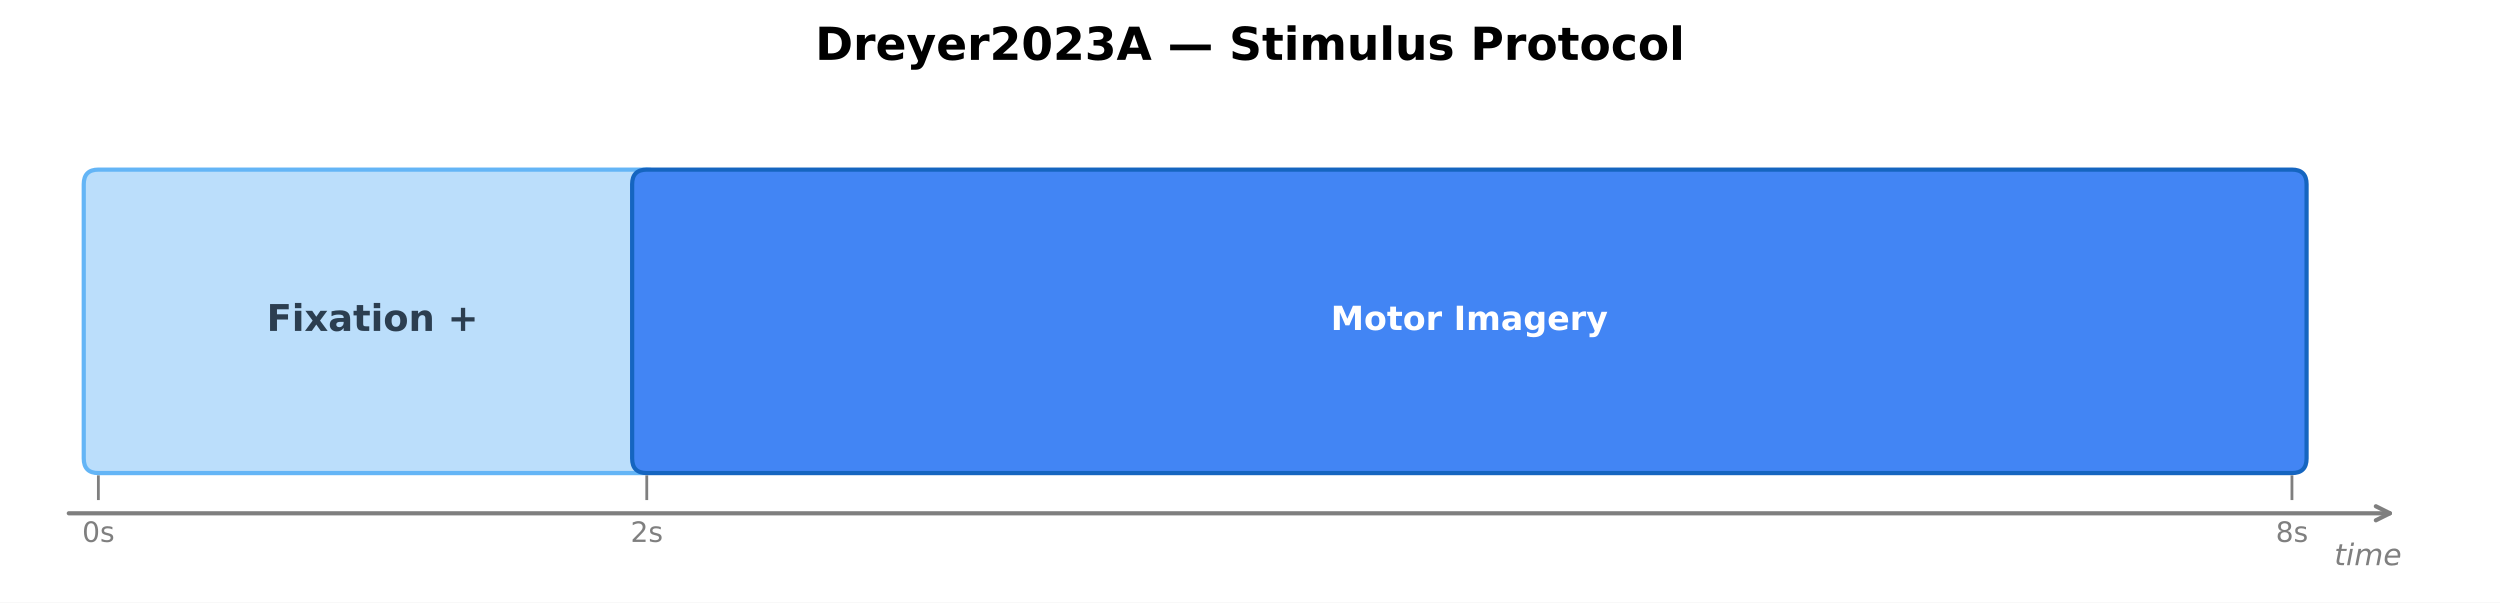
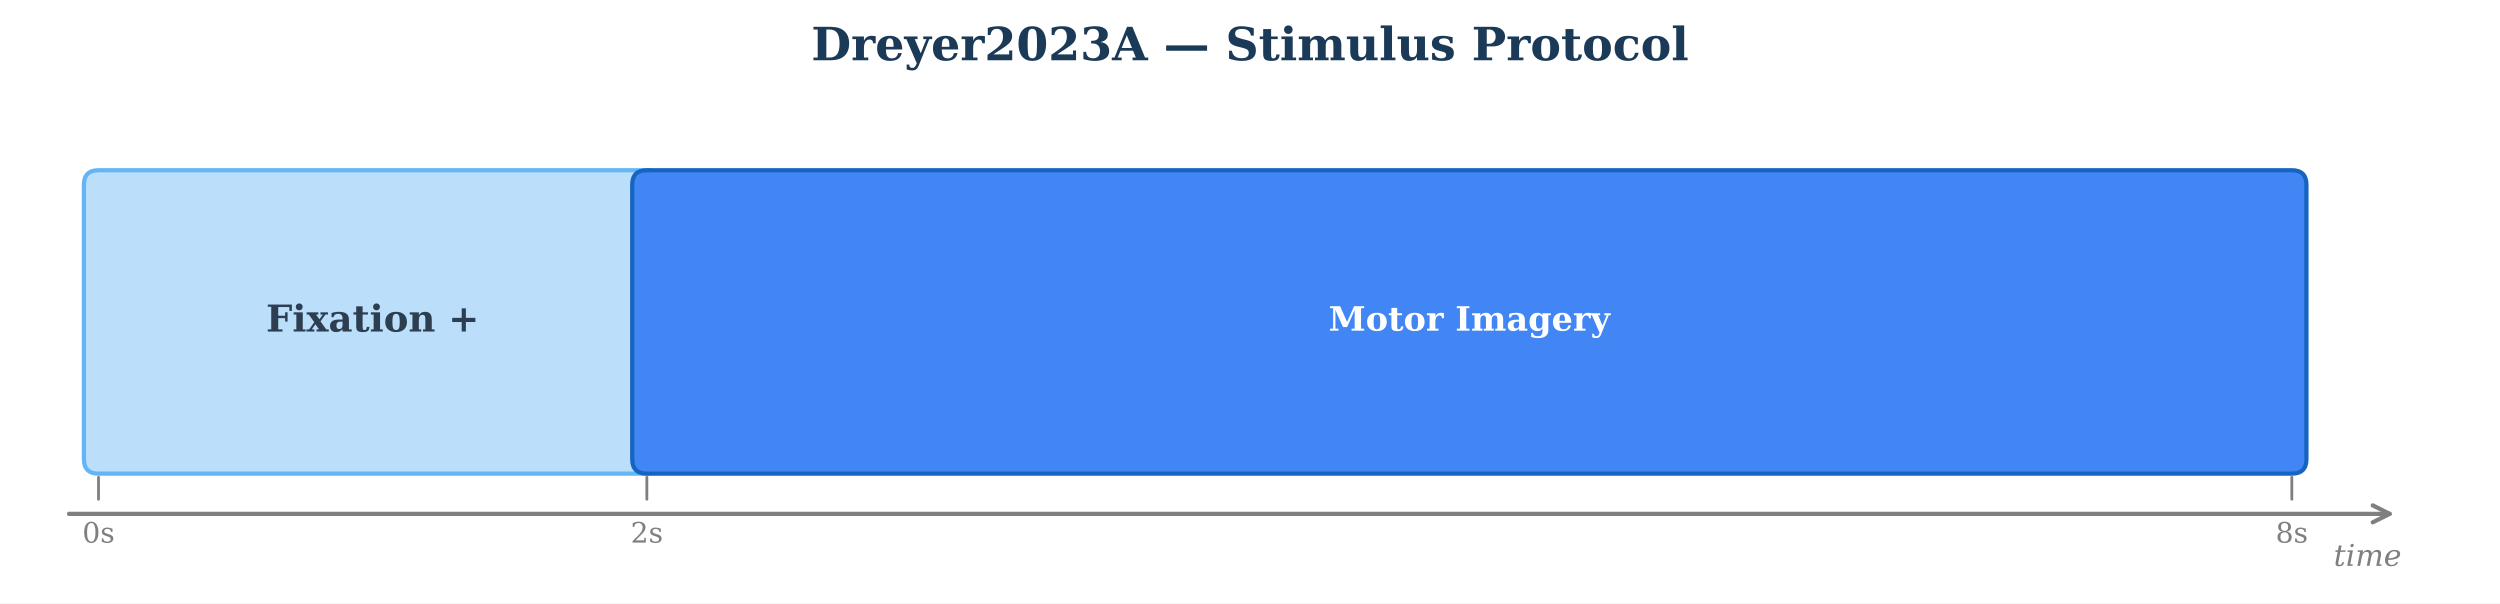
- <svg xmlns="http://www.w3.org/2000/svg" xmlns:xlink="http://www.w3.org/1999/xlink" width="712.8pt" height="171.788pt" viewBox="0 0 712.8 171.788" version="1.1">
+ <svg xmlns="http://www.w3.org/2000/svg" xmlns:xlink="http://www.w3.org/1999/xlink" width="708.48pt" height="170.95pt" viewBox="0 0 708.48 170.95" version="1.1">
  <defs>
    <style type="text/css">*{stroke-linejoin: round; stroke-linecap: butt}</style>
  </defs>
  <g id="figure_1">
    <g id="patch_1">
-       <path d="M 0 171.788  L 712.8 171.788  L 712.8 0  L 0 0  z " style="fill: #ffffff" />
+       <path d="M 0 170.95  L 708.48 170.95  L 708.48 0  L 0 0  z " style="fill: #ffffff" />
    </g>
    <g id="axes_1">
      <g id="patch_2">
-         <path d="M 28.048 134.88  L 184.406 134.88  Q 188.576 134.88 188.576 130.711  L 188.576 52.532  Q 188.576 48.362 184.406 48.362  L 28.048 48.362  Q 23.878 48.362 23.878 52.532  L 23.878 130.711  Q 23.878 134.88 28.048 134.88  z " clip-path="url(#p8c0632b3d7)" style="fill: #bbdefb; stroke: #64b5f6; stroke-width: 1.2" />
+         <path d="M 27.919 134.226  L 183.31 134.226  Q 187.454 134.226 187.454 130.082  L 187.454 52.387  Q 187.454 48.243 183.31 48.243  L 27.919 48.243  Q 23.775 48.243 23.775 52.387  L 23.775 130.082  Q 23.775 134.226 27.919 134.226  z " clip-path="url(#p2a636c1abe)" style="fill: #bbdefb; stroke: #64b5f6; stroke-width: 1.2" />
      </g>
      <g id="patch_3">
-         <path d="M 184.406 134.88  L 653.481 134.88  Q 657.65 134.88 657.65 130.711  L 657.65 52.532  Q 657.65 48.362 653.481 48.362  L 184.406 48.362  Q 180.236 48.362 180.236 52.532  L 180.236 130.711  Q 180.236 134.88 184.406 134.88  z " clip-path="url(#p8c0632b3d7)" style="fill: #4285f4; stroke: #1565c0; stroke-width: 1.2" />
+         <path d="M 183.31 134.226  L 649.483 134.226  Q 653.627 134.226 653.627 130.082  L 653.627 52.387  Q 653.627 48.243 649.483 48.243  L 183.31 48.243  Q 179.166 48.243 179.166 52.387  L 179.166 130.082  Q 179.166 134.226 183.31 134.226  z " clip-path="url(#p2a636c1abe)" style="fill: #4285f4; stroke: #1565c0; stroke-width: 1.2" />
      </g>
      <g id="line2d_1">
-         <path d="M 28.048 135.923  L 28.048 142.177  " clip-path="url(#p8c0632b3d7)" style="fill: none; stroke: #7f7f7f; stroke-width: 0.8; stroke-linecap: square" />
+         <path d="M 27.919 135.262  L 27.919 141.477  " clip-path="url(#p2a636c1abe)" style="fill: none; stroke: #7f7f7f; stroke-width: 0.8; stroke-linecap: round" />
      </g>
      <g id="line2d_2">
-         <path d="M 184.406 135.923  L 184.406 142.177  " clip-path="url(#p8c0632b3d7)" style="fill: none; stroke: #7f7f7f; stroke-width: 0.8; stroke-linecap: square" />
+         <path d="M 183.31 135.262  L 183.31 141.477  " clip-path="url(#p2a636c1abe)" style="fill: none; stroke: #7f7f7f; stroke-width: 0.8; stroke-linecap: round" />
      </g>
      <g id="line2d_3">
-         <path d="M 653.481 135.923  L 653.481 142.177  " clip-path="url(#p8c0632b3d7)" style="fill: none; stroke: #7f7f7f; stroke-width: 0.8; stroke-linecap: square" />
+         <path d="M 649.483 135.262  L 649.483 141.477  " clip-path="url(#p2a636c1abe)" style="fill: none; stroke: #7f7f7f; stroke-width: 0.8; stroke-linecap: round" />
      </g>
      <g id="text_1">
-         <g clip-path="url(#p8c0632b3d7)">
-           <g style="fill: #2c3e50" transform="translate(76.03116 94.3492) scale(0.105 -0.105)">
+         <g clip-path="url(#p2a636c1abe)">
+           <g style="fill: #2c3e50" transform="translate(75.39566 93.96234) scale(0.105 -0.105)">
            <defs>
-               <path id="DejaVuSans-Bold-29" d="M 588 4666  L 3834 4666  L 3834 3756  L 1791 3756  L 1791 2888  L 3713 2888  L 3713 1978  L 1791 1978  L 1791 0  L 588 0  L 588 4666  z " transform="scale(0.015625)" />
-               <path id="DejaVuSans-Bold-4c" d="M 538 3500  L 1656 3500  L 1656 0  L 538 0  L 538 3500  z M 538 4863  L 1656 4863  L 1656 3950  L 538 3950  L 538 4863  z " transform="scale(0.015625)" />
-               <path id="DejaVuSans-Bold-5b" d="M 1422 1791  L 159 3500  L 1344 3500  L 2059 2463  L 2784 3500  L 3969 3500  L 2706 1797  L 4031 0  L 2847 0  L 2059 1106  L 1281 0  L 97 0  L 1422 1791  z " transform="scale(0.015625)" />
-               <path id="DejaVuSans-Bold-44" d="M 2106 1575  Q 1756 1575 1579 1456  Q 1403 1338 1403 1106  Q 1403 894 1545 773  Q 1688 653 1941 653  Q 2256 653 2472 879  Q 2688 1106 2688 1447  L 2688 1575  L 2106 1575  z M 3816 1997  L 3816 0  L 2688 0  L 2688 519  Q 2463 200 2181 54  Q 1900 -91 1497 -91  Q 953 -91 614 226  Q 275 544 275 1050  Q 275 1666 698 1953  Q 1122 2241 2028 2241  L 2688 2241  L 2688 2328  Q 2688 2594 2478 2717  Q 2269 2841 1825 2841  Q 1466 2841 1156 2769  Q 847 2697 581 2553  L 581 3406  Q 941 3494 1303 3539  Q 1666 3584 2028 3584  Q 2975 3584 3395 3211  Q 3816 2838 3816 1997  z " transform="scale(0.015625)" />
-               <path id="DejaVuSans-Bold-57" d="M 1759 4494  L 1759 3500  L 2913 3500  L 2913 2700  L 1759 2700  L 1759 1216  Q 1759 972 1856 886  Q 1953 800 2241 800  L 2816 800  L 2816 0  L 1856 0  Q 1194 0 917 276  Q 641 553 641 1216  L 641 2700  L 84 2700  L 84 3500  L 641 3500  L 641 4494  L 1759 4494  z " transform="scale(0.015625)" />
-               <path id="DejaVuSans-Bold-52" d="M 2203 2784  Q 1831 2784 1636 2517  Q 1441 2250 1441 1747  Q 1441 1244 1636 976  Q 1831 709 2203 709  Q 2569 709 2762 976  Q 2956 1244 2956 1747  Q 2956 2250 2762 2517  Q 2569 2784 2203 2784  z M 2203 3584  Q 3106 3584 3614 3096  Q 4122 2609 4122 1747  Q 4122 884 3614 396  Q 3106 -91 2203 -91  Q 1297 -91 786 396  Q 275 884 275 1747  Q 275 2609 786 3096  Q 1297 3584 2203 3584  z " transform="scale(0.015625)" />
-               <path id="DejaVuSans-Bold-51" d="M 4056 2131  L 4056 0  L 2931 0  L 2931 347  L 2931 1631  Q 2931 2084 2911 2256  Q 2891 2428 2841 2509  Q 2775 2619 2662 2680  Q 2550 2741 2406 2741  Q 2056 2741 1856 2470  Q 1656 2200 1656 1722  L 1656 0  L 538 0  L 538 3500  L 1656 3500  L 1656 2988  Q 1909 3294 2193 3439  Q 2478 3584 2822 3584  Q 3428 3584 3742 3212  Q 4056 2841 4056 2131  z " transform="scale(0.015625)" />
-               <path id="DejaVuSans-Bold-3" transform="scale(0.015625)" />
-               <path id="DejaVuSans-Bold-e" d="M 3053 4013  L 3053 2375  L 4684 2375  L 4684 1638  L 3053 1638  L 3053 0  L 2309 0  L 2309 1638  L 678 1638  L 678 2375  L 2309 2375  L 2309 4013  L 3053 4013  z " transform="scale(0.015625)" />
+               <path id="DejaVuSerif-Bold-29" d="M 300 0  L 300 378  L 897 378  L 897 4288  L 300 4288  L 300 4666  L 4459 4666  L 4459 3566  L 4031 3566  L 4031 4238  L 2106 4238  L 2106 2741  L 3291 2741  L 3291 3334  L 3719 3334  L 3719 1722  L 3291 1722  L 3291 2316  L 2106 2316  L 2106 378  L 2841 378  L 2841 0  L 300 0  z " transform="scale(0.015625)" />
+               <path id="DejaVuSerif-Bold-4c" d="M 588 4263  Q 588 4516 763 4689  Q 938 4863 1191 4863  Q 1438 4863 1611 4689  Q 1784 4516 1784 4263  Q 1784 4016 1611 3842  Q 1438 3669 1191 3669  Q 938 3669 763 3841  Q 588 4013 588 4263  z M 1797 378  L 2272 378  L 2272 0  L 219 0  L 219 378  L 691 378  L 691 2944  L 219 2944  L 219 3322  L 1797 3322  L 1797 378  z " transform="scale(0.015625)" />
+               <path id="DejaVuSerif-Bold-5b" d="M 2247 2119  L 2834 2944  L 2425 2944  L 2425 3322  L 3719 3322  L 3719 2944  L 3278 2944  L 2431 1759  L 3419 378  L 3859 378  L 3859 0  L 1747 0  L 1747 378  L 2175 378  L 1550 1253  L 922 378  L 1369 378  L 1369 0  L 0 0  L 0 378  L 475 378  L 1356 1619  L 403 2944  L 31 2944  L 31 3322  L 2059 3322  L 2059 2944  L 1656 2944  L 2247 2119  z " transform="scale(0.015625)" />
+               <path id="DejaVuSerif-Bold-44" d="M 3525 2041  L 3525 378  L 4000 378  L 4000 0  L 2419 0  L 2419 422  Q 2200 159 1931 34  Q 1663 -91 1319 -91  Q 809 -91 536 182  Q 263 456 263 966  Q 263 1525 655 1803  Q 1047 2081 1838 2081  L 2419 2081  L 2419 2278  Q 2419 2681 2228 2873  Q 2038 3066 1638 3066  Q 1306 3066 1126 2930  Q 947 2794 872 2484  L 519 2484  L 519 3200  Q 816 3306 1134 3359  Q 1453 3413 1806 3413  Q 2697 3413 3111 3081  Q 3525 2750 3525 2041  z M 2419 1044  L 2419 1709  L 2003 1709  Q 1694 1709 1528 1540  Q 1363 1372 1363 1056  Q 1363 741 1483 584  Q 1603 428 1850 428  Q 2106 428 2262 597  Q 2419 766 2419 1044  z " transform="scale(0.015625)" />
+               <path id="DejaVuSerif-Bold-57" d="M 634 2944  L 153 2944  L 153 3322  L 634 3322  L 634 4353  L 1741 4353  L 1741 3322  L 2663 3322  L 2663 2944  L 1741 2944  L 1741 909  Q 1741 475 1809 369  Q 1878 263 2059 263  Q 2259 263 2356 397  Q 2453 531 2459 813  L 2925 813  Q 2897 313 2651 111  Q 2406 -91 1806 -91  Q 1122 -91 878 123  Q 634 338 634 909  L 634 2944  z " transform="scale(0.015625)" />
+               <path id="DejaVuSerif-Bold-52" d="M 2138 263  Q 2488 263 2630 563  Q 2772 863 2772 1663  Q 2772 2463 2631 2761  Q 2491 3059 2138 3059  Q 1784 3059 1640 2757  Q 1497 2456 1497 1663  Q 1497 869 1640 566  Q 1784 263 2138 263  z M 2138 -91  Q 1259 -91 761 376  Q 263 844 263 1663  Q 263 2484 761 2948  Q 1259 3413 2138 3413  Q 3019 3413 3516 2948  Q 4013 2484 4013 1663  Q 4013 844 3514 376  Q 3016 -91 2138 -91  z " transform="scale(0.015625)" />
+               <path id="DejaVuSerif-Bold-51" d="M 219 0  L 219 378  L 691 378  L 691 2944  L 219 2944  L 219 3322  L 1797 3322  L 1797 2853  Q 1997 3150 2253 3281  Q 2509 3413 2900 3413  Q 3459 3413 3745 3083  Q 4031 2753 4031 2113  L 4031 378  L 4506 378  L 4506 0  L 2522 0  L 2522 378  L 2925 378  L 2925 2144  Q 2925 2566 2817 2730  Q 2709 2894 2444 2894  Q 2109 2894 1953 2648  Q 1797 2403 1797 1869  L 1797 378  L 2203 378  L 2203 0  L 219 0  z " transform="scale(0.015625)" />
+               <path id="DejaVuSerif-Bold-3" transform="scale(0.015625)" />
+               <path id="DejaVuSerif-Bold-e" d="M 3041 4013  L 3041 2369  L 4684 2369  L 4684 1650  L 3041 1650  L 3041 6  L 2322 6  L 2322 1650  L 678 1650  L 678 2369  L 2322 2369  L 2322 4013  L 3041 4013  z " transform="scale(0.015625)" />
            </defs>
-             <use xlink:href="#DejaVuSans-Bold-29" />
-             <use xlink:href="#DejaVuSans-Bold-4c" transform="translate(68.3125 0)" />
-             <use xlink:href="#DejaVuSans-Bold-5b" transform="translate(102.5938 0)" />
-             <use xlink:href="#DejaVuSans-Bold-44" transform="translate(167.0938 0)" />
-             <use xlink:href="#DejaVuSans-Bold-57" transform="translate(234.5781 0)" />
-             <use xlink:href="#DejaVuSans-Bold-4c" transform="translate(282.375 0)" />
-             <use xlink:href="#DejaVuSans-Bold-52" transform="translate(316.6562 0)" />
-             <use xlink:href="#DejaVuSans-Bold-51" transform="translate(385.3594 0)" />
-             <use xlink:href="#DejaVuSans-Bold-3" transform="translate(456.5469 0)" />
-             <use xlink:href="#DejaVuSans-Bold-e" transform="translate(491.3594 0)" />
+             <use xlink:href="#DejaVuSerif-Bold-29" />
+             <use xlink:href="#DejaVuSerif-Bold-4c" transform="translate(71 0)" />
+             <use xlink:href="#DejaVuSerif-Bold-5b" transform="translate(108.9844 0)" />
+             <use xlink:href="#DejaVuSerif-Bold-44" transform="translate(168.6094 0)" />
+             <use xlink:href="#DejaVuSerif-Bold-57" transform="translate(233.4062 0)" />
+             <use xlink:href="#DejaVuSerif-Bold-4c" transform="translate(279.5938 0)" />
+             <use xlink:href="#DejaVuSerif-Bold-52" transform="translate(317.5781 0)" />
+             <use xlink:href="#DejaVuSerif-Bold-51" transform="translate(384.2812 0)" />
+             <use xlink:href="#DejaVuSerif-Bold-3" transform="translate(456.9844 0)" />
+             <use xlink:href="#DejaVuSerif-Bold-e" transform="translate(491.7969 0)" />
          </g>
        </g>
      </g>
      <g id="text_2">
-         <g clip-path="url(#p8c0632b3d7)">
-           <g style="fill: #ffffff" transform="translate(379.4404 94.08903) scale(0.095 -0.095)">
+         <g clip-path="url(#p2a636c1abe)">
+           <g style="fill: #ffffff" transform="translate(376.5194 93.70216) scale(0.095 -0.095)">
            <defs>
-               <path id="DejaVuSans-Bold-30" d="M 588 4666  L 2119 4666  L 3181 2169  L 4250 4666  L 5778 4666  L 5778 0  L 4641 0  L 4641 3413  L 3566 897  L 2803 897  L 1728 3413  L 1728 0  L 588 0  L 588 4666  z " transform="scale(0.015625)" />
-               <path id="DejaVuSans-Bold-55" d="M 3138 2547  Q 2991 2616 2845 2648  Q 2700 2681 2553 2681  Q 2122 2681 1889 2404  Q 1656 2128 1656 1613  L 1656 0  L 538 0  L 538 3500  L 1656 3500  L 1656 2925  Q 1872 3269 2151 3426  Q 2431 3584 2822 3584  Q 2878 3584 2943 3579  Q 3009 3575 3134 3559  L 3138 2547  z " transform="scale(0.015625)" />
-               <path id="DejaVuSans-Bold-2c" d="M 588 4666  L 1791 4666  L 1791 0  L 588 0  L 588 4666  z " transform="scale(0.015625)" />
-               <path id="DejaVuSans-Bold-50" d="M 3781 2919  Q 3994 3244 4286 3414  Q 4578 3584 4928 3584  Q 5531 3584 5847 3212  Q 6163 2841 6163 2131  L 6163 0  L 5038 0  L 5038 1825  Q 5041 1866 5042 1909  Q 5044 1953 5044 2034  Q 5044 2406 4934 2573  Q 4825 2741 4581 2741  Q 4263 2741 4089 2478  Q 3916 2216 3909 1719  L 3909 0  L 2784 0  L 2784 1825  Q 2784 2406 2684 2573  Q 2584 2741 2328 2741  Q 2006 2741 1831 2477  Q 1656 2213 1656 1722  L 1656 0  L 531 0  L 531 3500  L 1656 3500  L 1656 2988  Q 1863 3284 2130 3434  Q 2397 3584 2719 3584  Q 3081 3584 3359 3409  Q 3638 3234 3781 2919  z " transform="scale(0.015625)" />
-               <path id="DejaVuSans-Bold-4a" d="M 2919 594  Q 2688 288 2409 144  Q 2131 0 1766 0  Q 1125 0 706 504  Q 288 1009 288 1791  Q 288 2575 706 3076  Q 1125 3578 1766 3578  Q 2131 3578 2409 3434  Q 2688 3291 2919 2981  L 2919 3500  L 4044 3500  L 4044 353  Q 4044 -491 3511 -936  Q 2978 -1381 1966 -1381  Q 1638 -1381 1331 -1331  Q 1025 -1281 716 -1178  L 716 -306  Q 1009 -475 1290 -558  Q 1572 -641 1856 -641  Q 2406 -641 2662 -400  Q 2919 -159 2919 353  L 2919 594  z M 2181 2772  Q 1834 2772 1640 2515  Q 1447 2259 1447 1791  Q 1447 1309 1634 1061  Q 1822 813 2181 813  Q 2531 813 2725 1069  Q 2919 1325 2919 1791  Q 2919 2259 2725 2515  Q 2531 2772 2181 2772  z " transform="scale(0.015625)" />
-               <path id="DejaVuSans-Bold-48" d="M 4031 1759  L 4031 1441  L 1416 1441  Q 1456 1047 1700 850  Q 1944 653 2381 653  Q 2734 653 3104 758  Q 3475 863 3866 1075  L 3866 213  Q 3469 63 3072 -14  Q 2675 -91 2278 -91  Q 1328 -91 801 392  Q 275 875 275 1747  Q 275 2603 792 3093  Q 1309 3584 2216 3584  Q 3041 3584 3536 3087  Q 4031 2591 4031 1759  z M 2881 2131  Q 2881 2450 2695 2645  Q 2509 2841 2209 2841  Q 1884 2841 1681 2658  Q 1478 2475 1428 2131  L 2881 2131  z " transform="scale(0.015625)" />
-               <path id="DejaVuSans-Bold-5c" d="M 78 3500  L 1197 3500  L 2138 1125  L 2938 3500  L 4056 3500  L 2584 -331  Q 2363 -916 2067 -1148  Q 1772 -1381 1288 -1381  L 641 -1381  L 641 -647  L 991 -647  Q 1275 -647 1404 -556  Q 1534 -466 1606 -231  L 1638 -134  L 78 3500  z " transform="scale(0.015625)" />
+               <path id="DejaVuSerif-Bold-30" d="M 269 0  L 269 378  L 863 378  L 863 4288  L 269 4288  L 269 4666  L 2194 4666  L 3525 1672  L 4863 4666  L 6784 4666  L 6784 4288  L 6188 4288  L 6188 378  L 6784 378  L 6784 0  L 4384 0  L 4384 378  L 4978 378  L 4978 3938  L 3531 684  L 2741 684  L 1300 3938  L 1300 378  L 1894 378  L 1894 0  L 269 0  z " transform="scale(0.015625)" />
+               <path id="DejaVuSerif-Bold-55" d="M 3438 3359  L 3438 2369  L 3084 2369  Q 3066 2634 2941 2764  Q 2816 2894 2578 2894  Q 2216 2894 2006 2575  Q 1797 2256 1797 1691  L 1797 378  L 2400 378  L 2400 0  L 219 0  L 219 378  L 691 378  L 691 2944  L 184 2944  L 184 3322  L 1797 3322  L 1797 2731  Q 1959 3078 2226 3245  Q 2494 3413 2881 3413  Q 2978 3413 3117 3398  Q 3256 3384 3438 3359  z " transform="scale(0.015625)" />
+               <path id="DejaVuSerif-Bold-2c" d="M 300 0  L 300 378  L 897 378  L 897 4288  L 300 4288  L 300 4666  L 2700 4666  L 2700 4288  L 2100 4288  L 2100 378  L 2700 378  L 2700 0  L 300 0  z " transform="scale(0.015625)" />
+               <path id="DejaVuSerif-Bold-50" d="M 3884 2778  Q 4116 3109 4384 3261  Q 4653 3413 5013 3413  Q 5584 3413 5867 3089  Q 6150 2766 6150 2113  L 6150 378  L 6625 378  L 6625 0  L 4647 0  L 4647 378  L 5044 378  L 5044 1947  Q 5044 2569 4948 2731  Q 4853 2894 4594 2894  Q 4300 2894 4137 2667  Q 3975 2441 3975 2022  L 3975 378  L 4372 378  L 4372 0  L 2472 0  L 2472 378  L 2869 378  L 2869 1947  Q 2869 2569 2772 2731  Q 2675 2894 2419 2894  Q 2122 2894 1959 2667  Q 1797 2441 1797 2022  L 1797 378  L 2194 378  L 2194 0  L 219 0  L 219 378  L 691 378  L 691 2944  L 219 2944  L 219 3322  L 1797 3322  L 1797 2853  Q 1991 3144 2241 3278  Q 2491 3413 2834 3413  Q 3241 3413 3494 3258  Q 3747 3103 3884 2778  z " transform="scale(0.015625)" />
+               <path id="DejaVuSerif-Bold-4a" d="M 3853 2944  L 3853 44  Q 3853 -656 3354 -1039  Q 2856 -1422 1947 -1422  Q 1616 -1422 1275 -1370  Q 934 -1319 575 -1216  L 575 -422  L 928 -422  Q 975 -750 1192 -909  Q 1409 -1069 1813 -1069  Q 2325 -1069 2536 -823  Q 2747 -578 2747 44  L 2747 422  Q 2606 163 2367 36  Q 2128 -91 1778 -91  Q 1072 -91 667 378  Q 263 847 263 1663  Q 263 2481 667 2947  Q 1072 3413 1778 3413  Q 2128 3413 2367 3286  Q 2606 3159 2747 2900  L 2747 3322  L 4325 3322  L 4325 2944  L 3853 2944  z M 2747 1825  Q 2747 2406 2597 2665  Q 2447 2925 2119 2925  Q 1775 2925 1636 2651  Q 1497 2378 1497 1663  Q 1497 947 1637 672  Q 1778 397 2119 397  Q 2447 397 2597 656  Q 2747 916 2747 1497  L 2747 1825  z " transform="scale(0.015625)" />
+               <path id="DejaVuSerif-Bold-48" d="M 2566 1875  Q 2566 2531 2444 2795  Q 2322 3059 2028 3059  Q 1744 3059 1620 2800  Q 1497 2541 1497 1931  L 1497 1875  L 2566 1875  z M 3781 1503  L 1497 1503  L 1497 1478  Q 1497 834 1690 548  Q 1884 263 2316 263  Q 2675 263 2897 453  Q 3119 644 3181 1006  L 3700 1006  Q 3566 441 3166 175  Q 2766 -91 2047 -91  Q 1184 -91 723 364  Q 263 819 263 1663  Q 263 2488 734 2950  Q 1206 3413 2047 3413  Q 2872 3413 3312 2927  Q 3753 2441 3781 1503  z " transform="scale(0.015625)" />
+               <path id="DejaVuSerif-Bold-5c" d="M 1997 -750  Q 1847 -1116 1634 -1269  Q 1422 -1422 1063 -1422  Q 909 -1422 721 -1387  Q 534 -1353 313 -1288  L 313 -594  L 666 -597  Q 675 -838 779 -953  Q 884 -1069 1094 -1069  Q 1297 -1069 1422 -958  Q 1547 -847 1672 -538  L 1722 -422  L 275 2944  L -84 2944  L -84 3322  L 1831 3322  L 1831 2944  L 1434 2944  L 2278 978  L 3066 2944  L 2625 2944  L 2625 3322  L 3872 3322  L 3872 2944  L 3469 2944  L 1997 -750  z " transform="scale(0.015625)" />
            </defs>
-             <use xlink:href="#DejaVuSans-Bold-30" />
-             <use xlink:href="#DejaVuSans-Bold-52" transform="translate(99.51562 0)" />
-             <use xlink:href="#DejaVuSans-Bold-57" transform="translate(168.2188 0)" />
-             <use xlink:href="#DejaVuSans-Bold-52" transform="translate(216.0156 0)" />
-             <use xlink:href="#DejaVuSans-Bold-55" transform="translate(284.7188 0)" />
-             <use xlink:href="#DejaVuSans-Bold-3" transform="translate(334.0312 0)" />
-             <use xlink:href="#DejaVuSans-Bold-2c" transform="translate(368.8438 0)" />
-             <use xlink:href="#DejaVuSans-Bold-50" transform="translate(406.0469 0)" />
-             <use xlink:href="#DejaVuSans-Bold-44" transform="translate(510.25 0)" />
-             <use xlink:href="#DejaVuSans-Bold-4a" transform="translate(577.7344 0)" />
-             <use xlink:href="#DejaVuSans-Bold-48" transform="translate(649.3125 0)" />
-             <use xlink:href="#DejaVuSans-Bold-55" transform="translate(717.1406 0)" />
-             <use xlink:href="#DejaVuSans-Bold-5c" transform="translate(766.4531 0)" />
+             <use xlink:href="#DejaVuSerif-Bold-30" />
+             <use xlink:href="#DejaVuSerif-Bold-52" transform="translate(110.6875 0)" />
+             <use xlink:href="#DejaVuSerif-Bold-57" transform="translate(177.3906 0)" />
+             <use xlink:href="#DejaVuSerif-Bold-52" transform="translate(223.5781 0)" />
+             <use xlink:href="#DejaVuSerif-Bold-55" transform="translate(290.2812 0)" />
+             <use xlink:href="#DejaVuSerif-Bold-3" transform="translate(342.9688 0)" />
+             <use xlink:href="#DejaVuSerif-Bold-2c" transform="translate(377.7812 0)" />
+             <use xlink:href="#DejaVuSerif-Bold-50" transform="translate(424.5625 0)" />
+             <use xlink:href="#DejaVuSerif-Bold-44" transform="translate(530.375 0)" />
+             <use xlink:href="#DejaVuSerif-Bold-4a" transform="translate(595.1719 0)" />
+             <use xlink:href="#DejaVuSerif-Bold-48" transform="translate(665.0938 0)" />
+             <use xlink:href="#DejaVuSerif-Bold-55" transform="translate(728.7188 0)" />
+             <use xlink:href="#DejaVuSerif-Bold-5c" transform="translate(781.4062 0)" />
          </g>
        </g>
      </g>
      <g id="text_3">
-         <g style="fill: #7f7f7f" transform="translate(23.41901 154.5095) scale(0.08 -0.08)">
+         <g style="fill: #7f7f7f" transform="translate(23.32131 153.7713) scale(0.08 -0.08)">
          <defs>
-             <path id="DejaVuSans-13" d="M 2034 4250  Q 1547 4250 1301 3770  Q 1056 3291 1056 2328  Q 1056 1369 1301 889  Q 1547 409 2034 409  Q 2525 409 2770 889  Q 3016 1369 3016 2328  Q 3016 3291 2770 3770  Q 2525 4250 2034 4250  z M 2034 4750  Q 2819 4750 3233 4129  Q 3647 3509 3647 2328  Q 3647 1150 3233 529  Q 2819 -91 2034 -91  Q 1250 -91 836 529  Q 422 1150 422 2328  Q 422 3509 836 4129  Q 1250 4750 2034 4750  z " transform="scale(0.015625)" />
-             <path id="DejaVuSans-56" d="M 2834 3397  L 2834 2853  Q 2591 2978 2328 3040  Q 2066 3103 1784 3103  Q 1356 3103 1142 2972  Q 928 2841 928 2578  Q 928 2378 1081 2264  Q 1234 2150 1697 2047  L 1894 2003  Q 2506 1872 2764 1633  Q 3022 1394 3022 966  Q 3022 478 2636 193  Q 2250 -91 1575 -91  Q 1294 -91 989 -36  Q 684 19 347 128  L 347 722  Q 666 556 975 473  Q 1284 391 1588 391  Q 1994 391 2212 530  Q 2431 669 2431 922  Q 2431 1156 2273 1281  Q 2116 1406 1581 1522  L 1381 1569  Q 847 1681 609 1914  Q 372 2147 372 2553  Q 372 3047 722 3315  Q 1072 3584 1716 3584  Q 2034 3584 2315 3537  Q 2597 3491 2834 3397  z " transform="scale(0.015625)" />
+             <path id="DejaVuSerif-13" d="M 2034 219  Q 2513 219 2750 744  Q 2988 1269 2988 2328  Q 2988 3391 2750 3916  Q 2513 4441 2034 4441  Q 1556 4441 1318 3916  Q 1081 3391 1081 2328  Q 1081 1269 1318 744  Q 1556 219 2034 219  z M 2034 -91  Q 1275 -91 848 546  Q 422 1184 422 2328  Q 422 3475 848 4112  Q 1275 4750 2034 4750  Q 2797 4750 3222 4112  Q 3647 3475 3647 2328  Q 3647 1184 3222 546  Q 2797 -91 2034 -91  z " transform="scale(0.015625)" />
+             <path id="DejaVuSerif-56" d="M 359 184  L 359 959  L 691 959  Q 703 588 923 403  Q 1144 219 1575 219  Q 1963 219 2166 364  Q 2369 509 2369 788  Q 2369 1006 2220 1140  Q 2072 1275 1594 1428  L 1178 1569  Q 750 1706 558 1912  Q 366 2119 366 2438  Q 366 2894 700 3153  Q 1034 3413 1625 3413  Q 1888 3413 2178 3344  Q 2469 3275 2778 3144  L 2778 2419  L 2447 2419  Q 2434 2741 2221 2922  Q 2009 3103 1644 3103  Q 1281 3103 1095 2975  Q 909 2847 909 2591  Q 909 2381 1050 2254  Q 1191 2128 1613 1997  L 2069 1856  Q 2541 1709 2748 1489  Q 2956 1269 2956 922  Q 2956 450 2595 179  Q 2234 -91 1600 -91  Q 1278 -91 972 -22  Q 666 47 359 184  z " transform="scale(0.015625)" />
          </defs>
-           <use xlink:href="#DejaVuSans-13" />
-           <use xlink:href="#DejaVuSans-56" transform="translate(63.625 0)" />
+           <use xlink:href="#DejaVuSerif-13" />
+           <use xlink:href="#DejaVuSerif-56" transform="translate(63.625 0)" />
        </g>
      </g>
      <g id="text_4">
-         <g style="fill: #7f7f7f" transform="translate(179.7772 154.5095) scale(0.08 -0.08)">
+         <g style="fill: #7f7f7f" transform="translate(178.7124 153.7713) scale(0.08 -0.08)">
          <defs>
-             <path id="DejaVuSans-15" d="M 1228 531  L 3431 531  L 3431 0  L 469 0  L 469 531  Q 828 903 1448 1529  Q 2069 2156 2228 2338  Q 2531 2678 2651 2914  Q 2772 3150 2772 3378  Q 2772 3750 2511 3984  Q 2250 4219 1831 4219  Q 1534 4219 1204 4116  Q 875 4013 500 3803  L 500 4441  Q 881 4594 1212 4672  Q 1544 4750 1819 4750  Q 2544 4750 2975 4387  Q 3406 4025 3406 3419  Q 3406 3131 3298 2873  Q 3191 2616 2906 2266  Q 2828 2175 2409 1742  Q 1991 1309 1228 531  z " transform="scale(0.015625)" />
+             <path id="DejaVuSerif-15" d="M 819 3553  L 469 3553  L 469 4384  Q 803 4563 1142 4656  Q 1481 4750 1806 4750  Q 2534 4750 2956 4397  Q 3378 4044 3378 3438  Q 3378 2753 2422 1800  Q 2347 1728 2309 1691  L 1131 513  L 3078 513  L 3078 1088  L 3444 1088  L 3444 0  L 434 0  L 434 341  L 1850 1753  Q 2319 2222 2519 2614  Q 2719 3006 2719 3438  Q 2719 3909 2473 4175  Q 2228 4441 1797 4441  Q 1350 4441 1106 4219  Q 863 3997 819 3553  z " transform="scale(0.015625)" />
          </defs>
-           <use xlink:href="#DejaVuSans-15" />
-           <use xlink:href="#DejaVuSans-56" transform="translate(63.625 0)" />
+           <use xlink:href="#DejaVuSerif-15" />
+           <use xlink:href="#DejaVuSerif-56" transform="translate(63.625 0)" />
        </g>
      </g>
      <g id="text_5">
-         <g style="fill: #7f7f7f" transform="translate(648.8518 154.5095) scale(0.08 -0.08)">
+         <g style="fill: #7f7f7f" transform="translate(644.8855 153.7713) scale(0.08 -0.08)">
          <defs>
-             <path id="DejaVuSans-1b" d="M 2034 2216  Q 1584 2216 1326 1975  Q 1069 1734 1069 1313  Q 1069 891 1326 650  Q 1584 409 2034 409  Q 2484 409 2743 651  Q 3003 894 3003 1313  Q 3003 1734 2745 1975  Q 2488 2216 2034 2216  z M 1403 2484  Q 997 2584 770 2862  Q 544 3141 544 3541  Q 544 4100 942 4425  Q 1341 4750 2034 4750  Q 2731 4750 3128 4425  Q 3525 4100 3525 3541  Q 3525 3141 3298 2862  Q 3072 2584 2669 2484  Q 3125 2378 3379 2068  Q 3634 1759 3634 1313  Q 3634 634 3220 271  Q 2806 -91 2034 -91  Q 1263 -91 848 271  Q 434 634 434 1313  Q 434 1759 690 2068  Q 947 2378 1403 2484  z M 1172 3481  Q 1172 3119 1398 2916  Q 1625 2713 2034 2713  Q 2441 2713 2670 2916  Q 2900 3119 2900 3481  Q 2900 3844 2670 4047  Q 2441 4250 2034 4250  Q 1625 4250 1398 4047  Q 1172 3844 1172 3481  z " transform="scale(0.015625)" />
+             <path id="DejaVuSerif-1b" d="M 2981 1275  Q 2981 1775 2732 2051  Q 2484 2328 2034 2328  Q 1584 2328 1336 2051  Q 1088 1775 1088 1275  Q 1088 772 1336 495  Q 1584 219 2034 219  Q 2484 219 2732 495  Q 2981 772 2981 1275  z M 2853 3541  Q 2853 3966 2637 4203  Q 2422 4441 2034 4441  Q 1650 4441 1433 4203  Q 1216 3966 1216 3541  Q 1216 3113 1433 2875  Q 1650 2638 2034 2638  Q 2422 2638 2637 2875  Q 2853 3113 2853 3541  z M 2516 2484  Q 3047 2413 3344 2092  Q 3641 1772 3641 1275  Q 3641 619 3225 264  Q 2809 -91 2034 -91  Q 1263 -91 845 264  Q 428 619 428 1275  Q 428 1772 725 2092  Q 1022 2413 1556 2484  Q 1084 2569 832 2842  Q 581 3116 581 3541  Q 581 4103 968 4426  Q 1356 4750 2034 4750  Q 2713 4750 3100 4426  Q 3488 4103 3488 3541  Q 3488 3116 3236 2842  Q 2984 2569 2516 2484  z " transform="scale(0.015625)" />
          </defs>
-           <use xlink:href="#DejaVuSans-1b" />
-           <use xlink:href="#DejaVuSans-56" transform="translate(63.625 0)" />
+           <use xlink:href="#DejaVuSerif-1b" />
+           <use xlink:href="#DejaVuSerif-56" transform="translate(63.625 0)" />
        </g>
      </g>
      <g id="patch_4">
-         <path d="M 19.622 146.347  Q 351.186 146.347 681.409 146.347  " style="fill: none; stroke: #7f7f7f; stroke-width: 1.2; stroke-linecap: round" />
-         <path d="M 677.409 144.347  L 681.409 146.347  L 677.409 148.347  " style="fill: none; stroke: #7f7f7f; stroke-width: 1.2; stroke-linecap: round" />
+         <path d="M 19.56 145.621  Q 349.061 145.621 677.22 145.621  " style="fill: none; stroke: #7f7f7f; stroke-width: 1.2; stroke-linecap: round" />
+         <path d="M 672.42 143.221  L 677.22 145.621  L 672.42 148.021  " style="fill: none; stroke: #7f7f7f; stroke-width: 1.2; stroke-linecap: round" />
      </g>
      <g id="text_6">
-         <g style="fill: #7f7f7f" transform="translate(665.5489 161.1444) scale(0.085 -0.085)">
+         <g style="fill: #7f7f7f" transform="translate(661.3353 160.3668) scale(0.085 -0.085)">
          <defs>
-             <path id="DejaVuSans-Oblique-57" d="M 2706 3500  L 2619 3053  L 1472 3053  L 1100 1153  Q 1081 1047 1072 975  Q 1063 903 1063 863  Q 1063 663 1183 572  Q 1303 481 1569 481  L 2150 481  L 2053 0  L 1503 0  Q 991 0 739 200  Q 488 400 488 806  Q 488 878 497 964  Q 506 1050 525 1153  L 897 3053  L 409 3053  L 500 3500  L 978 3500  L 1172 4494  L 1747 4494  L 1556 3500  L 2706 3500  z " transform="scale(0.015625)" />
-             <path id="DejaVuSans-Oblique-4c" d="M 1172 4863  L 1747 4863  L 1606 4134  L 1031 4134  L 1172 4863  z M 909 3500  L 1484 3500  L 800 0  L 225 0  L 909 3500  z " transform="scale(0.015625)" />
-             <path id="DejaVuSans-Oblique-50" d="M 5747 2113  L 5338 0  L 4763 0  L 5166 2094  Q 5191 2228 5203 2325  Q 5216 2422 5216 2491  Q 5216 2772 5059 2928  Q 4903 3084 4622 3084  Q 4203 3084 3875 2770  Q 3547 2456 3450 1953  L 3066 0  L 2491 0  L 2900 2094  Q 2925 2209 2937 2307  Q 2950 2406 2950 2484  Q 2950 2769 2794 2926  Q 2638 3084 2363 3084  Q 1938 3084 1609 2770  Q 1281 2456 1184 1953  L 800 0  L 225 0  L 909 3500  L 1484 3500  L 1375 2956  Q 1609 3263 1923 3423  Q 2238 3584 2597 3584  Q 2978 3584 3223 3384  Q 3469 3184 3519 2828  Q 3781 3197 4126 3390  Q 4472 3584 4856 3584  Q 5306 3584 5551 3325  Q 5797 3066 5797 2591  Q 5797 2488 5784 2364  Q 5772 2241 5747 2113  z " transform="scale(0.015625)" />
-             <path id="DejaVuSans-Oblique-48" d="M 3078 2063  Q 3088 2113 3092 2166  Q 3097 2219 3097 2272  Q 3097 2653 2873 2875  Q 2650 3097 2266 3097  Q 1838 3097 1509 2826  Q 1181 2556 1013 2059  L 3078 2063  z M 3578 1613  L 903 1613  Q 884 1494 878 1425  Q 872 1356 872 1306  Q 872 872 1139 634  Q 1406 397 1894 397  Q 2269 397 2603 481  Q 2938 566 3225 728  L 3116 159  Q 2806 34 2476 -28  Q 2147 -91 1806 -91  Q 1078 -91 686 257  Q 294 606 294 1247  Q 294 1794 489 2264  Q 684 2734 1063 3103  Q 1306 3334 1642 3459  Q 1978 3584 2356 3584  Q 2950 3584 3301 3228  Q 3653 2872 3653 2272  Q 3653 2128 3634 1964  Q 3616 1800 3578 1613  z " transform="scale(0.015625)" />
+             <path id="DejaVuSerif-Italic-57" d="M 856 2988  L 350 2988  L 416 3322  L 922 3322  L 1122 4353  L 1700 4353  L 1500 3322  L 2581 3322  L 2516 2988  L 1434 2988  L 1025 878  Q 978 631 978 488  Q 978 388 1000 338  Q 1059 219 1278 219  Q 1503 219 1633 351  Q 1763 484 1825 781  L 2259 781  Q 2147 328 1884 118  Q 1622 -91 1169 -91  Q 672 -91 506 131  Q 406 266 406 516  Q 406 675 447 878  L 856 2988  z " transform="scale(0.015625)" />
+             <path id="DejaVuSerif-Italic-4c" d="M 1009 4353  Q 1038 4497 1163 4603  Q 1288 4709 1434 4709  Q 1578 4709 1663 4603  Q 1728 4522 1728 4422  Q 1728 4388 1719 4353  Q 1691 4206 1567 4103  Q 1444 4000 1297 4000  Q 1150 4000 1066 4103  Q 1003 4181 1003 4281  Q 1003 4316 1009 4353  z M 963 331  L 1506 331  L 1444 0  L 325 0  L 903 2988  L 353 2988  L 419 3322  L 1544 3322  L 963 331  z " transform="scale(0.015625)" />
+             <path id="DejaVuSerif-Italic-50" d="M 3503 2675  Q 3741 3041 4034 3227  Q 4328 3413 4672 3413  Q 5194 3413 5388 3088  Q 5503 2894 5503 2578  Q 5503 2372 5453 2113  L 5106 331  L 5625 331  L 5563 0  L 4469 0  L 4866 2047  Q 4913 2291 4913 2466  Q 4913 2659 4856 2772  Q 4750 2988 4403 2988  Q 4019 2988 3761 2697  Q 3503 2406 3394 1850  L 3034 0  L 2459 0  L 2863 2069  Q 2906 2303 2906 2472  Q 2906 2666 2850 2775  Q 2741 2988 2394 2988  Q 2009 2988 1751 2697  Q 1494 2406 1384 1850  L 1025 0  L 450 0  L 1031 2994  L 481 2994  L 544 3322  L 1669 3322  L 1556 2731  Q 1778 3063 2059 3238  Q 2341 3413 2653 3413  Q 3041 3413 3262 3220  Q 3484 3028 3503 2675  z " transform="scale(0.015625)" />
+             <path id="DejaVuSerif-Italic-48" d="M 938 1275  Q 925 1156 925 1050  Q 925 756 1031 563  Q 1216 219 1709 219  Q 2072 219 2250 328  Q 2569 525 2644 778  L 3066 778  Q 2941 381 2475 103  Q 2150 -91 1506 -91  Q 863 -91 516 388  Q 272 722 272 1206  Q 272 1419 319 1659  Q 472 2450 1000 2931  Q 1528 3413 2278 3413  Q 3500 3413 3500 2547  Q 3500 1913 2859 1603  Q 2206 1288 938 1275  z M 2541 1975  Q 2891 2181 2891 2569  Q 2891 3103 2181 3103  Q 1763 3103 1472 2784  Q 1181 2466 1003 1606  Q 2006 1653 2541 1975  z " transform="scale(0.015625)" />
          </defs>
-           <use xlink:href="#DejaVuSans-Oblique-57" />
-           <use xlink:href="#DejaVuSans-Oblique-4c" transform="translate(39.20312 0)" />
-           <use xlink:href="#DejaVuSans-Oblique-50" transform="translate(66.98438 0)" />
-           <use xlink:href="#DejaVuSans-Oblique-48" transform="translate(164.3906 0)" />
+           <use xlink:href="#DejaVuSerif-Italic-57" />
+           <use xlink:href="#DejaVuSerif-Italic-4c" transform="translate(40.1875 0)" />
+           <use xlink:href="#DejaVuSerif-Italic-50" transform="translate(72.17188 0)" />
+           <use xlink:href="#DejaVuSerif-Italic-48" transform="translate(167 0)" />
        </g>
      </g>
      <g id="text_7">
-         <g transform="translate(232.4338 17.07797) scale(0.13 -0.13)">
+         <g style="fill: #1b3a57" transform="translate(229.9112 17.07797) scale(0.13 -0.13)">
          <defs>
-             <path id="DejaVuSans-Bold-27" d="M 1791 3756  L 1791 909  L 2222 909  Q 2959 909 3348 1275  Q 3738 1641 3738 2338  Q 3738 3031 3350 3393  Q 2963 3756 2222 3756  L 1791 3756  z M 588 4666  L 1856 4666  Q 2919 4666 3439 4514  Q 3959 4363 4331 4000  Q 4659 3684 4818 3271  Q 4978 2859 4978 2338  Q 4978 1809 4818 1395  Q 4659 981 4331 666  Q 3956 303 3431 151  Q 2906 0 1856 0  L 588 0  L 588 4666  z " transform="scale(0.015625)" />
-             <path id="DejaVuSans-Bold-15" d="M 1844 884  L 3897 884  L 3897 0  L 506 0  L 506 884  L 2209 2388  Q 2438 2594 2547 2791  Q 2656 2988 2656 3200  Q 2656 3528 2436 3728  Q 2216 3928 1850 3928  Q 1569 3928 1234 3808  Q 900 3688 519 3450  L 519 4475  Q 925 4609 1322 4679  Q 1719 4750 2100 4750  Q 2938 4750 3402 4381  Q 3866 4013 3866 3353  Q 3866 2972 3669 2642  Q 3472 2313 2841 1759  L 1844 884  z " transform="scale(0.015625)" />
-             <path id="DejaVuSans-Bold-13" d="M 2944 2338  Q 2944 3213 2780 3570  Q 2616 3928 2228 3928  Q 1841 3928 1675 3570  Q 1509 3213 1509 2338  Q 1509 1453 1675 1090  Q 1841 728 2228 728  Q 2613 728 2778 1090  Q 2944 1453 2944 2338  z M 4147 2328  Q 4147 1169 3647 539  Q 3147 -91 2228 -91  Q 1306 -91 806 539  Q 306 1169 306 2328  Q 306 3491 806 4120  Q 1306 4750 2228 4750  Q 3147 4750 3647 4120  Q 4147 3491 4147 2328  z " transform="scale(0.015625)" />
-             <path id="DejaVuSans-Bold-16" d="M 2981 2516  Q 3453 2394 3698 2092  Q 3944 1791 3944 1325  Q 3944 631 3412 270  Q 2881 -91 1863 -91  Q 1503 -91 1142 -33  Q 781 25 428 141  L 428 1069  Q 766 900 1098 814  Q 1431 728 1753 728  Q 2231 728 2486 893  Q 2741 1059 2741 1369  Q 2741 1688 2480 1852  Q 2219 2016 1709 2016  L 1228 2016  L 1228 2791  L 1734 2791  Q 2188 2791 2409 2933  Q 2631 3075 2631 3366  Q 2631 3634 2415 3781  Q 2200 3928 1806 3928  Q 1516 3928 1219 3862  Q 922 3797 628 3669  L 628 4550  Q 984 4650 1334 4700  Q 1684 4750 2022 4750  Q 2931 4750 3382 4451  Q 3834 4153 3834 3553  Q 3834 3144 3618 2883  Q 3403 2622 2981 2516  z " transform="scale(0.015625)" />
-             <path id="DejaVuSans-Bold-24" d="M 3419 850  L 1538 850  L 1241 0  L 31 0  L 1759 4666  L 3194 4666  L 4922 0  L 3713 0  L 3419 850  z M 1838 1716  L 3116 1716  L 2478 3572  L 1838 1716  z " transform="scale(0.015625)" />
-             <path id="DejaVuSans-Bold-af6" d="M 344 2156  L 6056 2156  L 6056 1350  L 344 1350  L 344 2156  z " transform="scale(0.015625)" />
-             <path id="DejaVuSans-Bold-36" d="M 3834 4519  L 3834 3531  Q 3450 3703 3084 3790  Q 2719 3878 2394 3878  Q 1963 3878 1756 3759  Q 1550 3641 1550 3391  Q 1550 3203 1689 3098  Q 1828 2994 2194 2919  L 2706 2816  Q 3484 2659 3812 2340  Q 4141 2022 4141 1434  Q 4141 663 3683 286  Q 3225 -91 2284 -91  Q 1841 -91 1394 -6  Q 947 78 500 244  L 500 1259  Q 947 1022 1364 901  Q 1781 781 2169 781  Q 2563 781 2772 912  Q 2981 1044 2981 1288  Q 2981 1506 2839 1625  Q 2697 1744 2272 1838  L 1806 1941  Q 1106 2091 782 2419  Q 459 2747 459 3303  Q 459 4000 909 4375  Q 1359 4750 2203 4750  Q 2588 4750 2994 4692  Q 3400 4634 3834 4519  z " transform="scale(0.015625)" />
-             <path id="DejaVuSans-Bold-58" d="M 500 1363  L 500 3500  L 1625 3500  L 1625 3150  Q 1625 2866 1622 2436  Q 1619 2006 1619 1863  Q 1619 1441 1641 1255  Q 1663 1069 1716 984  Q 1784 875 1895 815  Q 2006 756 2150 756  Q 2500 756 2700 1025  Q 2900 1294 2900 1772  L 2900 3500  L 4019 3500  L 4019 0  L 2900 0  L 2900 506  Q 2647 200 2364 54  Q 2081 -91 1741 -91  Q 1134 -91 817 281  Q 500 653 500 1363  z " transform="scale(0.015625)" />
-             <path id="DejaVuSans-Bold-4f" d="M 538 4863  L 1656 4863  L 1656 0  L 538 0  L 538 4863  z " transform="scale(0.015625)" />
-             <path id="DejaVuSans-Bold-56" d="M 3272 3391  L 3272 2541  Q 2913 2691 2578 2766  Q 2244 2841 1947 2841  Q 1628 2841 1473 2761  Q 1319 2681 1319 2516  Q 1319 2381 1436 2309  Q 1553 2238 1856 2203  L 2053 2175  Q 2913 2066 3209 1816  Q 3506 1566 3506 1031  Q 3506 472 3093 190  Q 2681 -91 1863 -91  Q 1516 -91 1145 -36  Q 775 19 384 128  L 384 978  Q 719 816 1070 734  Q 1422 653 1784 653  Q 2113 653 2278 743  Q 2444 834 2444 1013  Q 2444 1163 2330 1236  Q 2216 1309 1875 1350  L 1678 1375  Q 931 1469 631 1722  Q 331 1975 331 2491  Q 331 3047 712 3315  Q 1094 3584 1881 3584  Q 2191 3584 2531 3537  Q 2872 3491 3272 3391  z " transform="scale(0.015625)" />
-             <path id="DejaVuSans-Bold-33" d="M 588 4666  L 2584 4666  Q 3475 4666 3951 4270  Q 4428 3875 4428 3144  Q 4428 2409 3951 2014  Q 3475 1619 2584 1619  L 1791 1619  L 1791 0  L 588 0  L 588 4666  z M 1791 3794  L 1791 2491  L 2456 2491  Q 2806 2491 2997 2661  Q 3188 2831 3188 3144  Q 3188 3456 2997 3625  Q 2806 3794 2456 3794  L 1791 3794  z " transform="scale(0.015625)" />
-             <path id="DejaVuSans-Bold-46" d="M 3366 3391  L 3366 2478  Q 3138 2634 2908 2709  Q 2678 2784 2431 2784  Q 1963 2784 1702 2511  Q 1441 2238 1441 1747  Q 1441 1256 1702 982  Q 1963 709 2431 709  Q 2694 709 2930 787  Q 3166 866 3366 1019  L 3366 103  Q 3103 6 2833 -42  Q 2563 -91 2291 -91  Q 1344 -91 809 395  Q 275 881 275 1747  Q 275 2613 809 3098  Q 1344 3584 2291 3584  Q 2566 3584 2833 3536  Q 3100 3488 3366 3391  z " transform="scale(0.015625)" />
+             <path id="DejaVuSerif-Bold-27" d="M 2100 378  L 2534 378  Q 3266 378 3605 847  Q 3944 1316 3944 2338  Q 3944 3353 3606 3820  Q 3269 4288 2534 4288  L 2100 4288  L 2100 378  z M 300 0  L 300 378  L 897 378  L 897 4288  L 300 4288  L 300 4666  L 2694 4666  Q 3950 4666 4615 4066  Q 5281 3466 5281 2338  Q 5281 1203 4614 601  Q 3947 0 2694 0  L 300 0  z " transform="scale(0.015625)" />
+             <path id="DejaVuSerif-Bold-15" d="M 844 3513  L 469 3513  L 469 4519  Q 850 4634 1223 4692  Q 1597 4750 1978 4750  Q 2869 4750 3367 4386  Q 3866 4022 3866 3372  Q 3866 2909 3591 2542  Q 3316 2175 2541 1672  L 1241 819  L 3450 819  L 3450 1369  L 3878 1369  L 3878 0  L 428 0  L 428 763  L 1119 1241  Q 2003 1850 2297 2278  Q 2591 2706 2591 3278  Q 2591 3819 2367 4101  Q 2144 4384 1716 4384  Q 1347 4384 1125 4161  Q 903 3938 844 3513  z " transform="scale(0.015625)" />
+             <path id="DejaVuSerif-Bold-13" d="M 2228 275  Q 2603 275 2742 615  Q 2881 956 2881 2328  Q 2881 3691 2742 4037  Q 2603 4384 2228 4384  Q 1853 4384 1714 4043  Q 1575 3703 1575 2328  Q 1575 956 1714 615  Q 1853 275 2228 275  z M 2228 -91  Q 1294 -91 797 532  Q 300 1156 300 2328  Q 300 3500 797 4125  Q 1294 4750 2228 4750  Q 3159 4750 3656 4125  Q 4153 3500 4153 2328  Q 4153 1156 3656 532  Q 3159 -91 2228 -91  z " transform="scale(0.015625)" />
+             <path id="DejaVuSerif-Bold-16" d="M 550 4531  Q 963 4641 1350 4695  Q 1738 4750 2106 4750  Q 2950 4750 3401 4448  Q 3853 4147 3853 3584  Q 3853 3163 3593 2900  Q 3334 2638 2834 2547  Q 3444 2450 3744 2131  Q 4044 1813 4044 1259  Q 4044 606 3526 257  Q 3009 -91 2028 -91  Q 1659 -91 1267 -28  Q 875 34 447 159  L 447 1184  L 825 1184  Q 859 741 1103 508  Q 1347 275 1778 275  Q 2253 275 2512 539  Q 2772 803 2772 1288  Q 2772 1794 2501 2069  Q 2231 2344 1734 2344  L 1528 2344  L 1528 2719  L 1691 2719  Q 2150 2719 2381 2931  Q 2613 3144 2613 3566  Q 2613 3963 2395 4173  Q 2178 4384 1772 4384  Q 1403 4384 1187 4182  Q 972 3981 928 3597  L 550 3597  L 550 4531  z " transform="scale(0.015625)" />
+             <path id="DejaVuSerif-Bold-24" d="M -50 0  L -50 378  L 331 378  L 2088 4666  L 2834 4666  L 4594 378  L 5038 378  L 5038 0  L 2853 0  L 2853 378  L 3309 378  L 2925 1331  L 1172 1331  L 781 378  L 1338 378  L 1338 0  L -50 0  z M 1325 1709  L 2772 1709  L 2053 3494  L 1325 1709  z " transform="scale(0.015625)" />
+             <path id="DejaVuSerif-Bold-782" d="M 344 2075  L 6056 2075  L 6056 1325  L 344 1325  L 344 2075  z " transform="scale(0.015625)" />
+             <path id="DejaVuSerif-Bold-36" d="M 494 225  L 494 1331  L 891 1331  Q 981 806 1318 547  Q 1656 288 2253 288  Q 2738 288 2991 472  Q 3244 656 3244 1013  Q 3244 1294 3072 1450  Q 2900 1606 2363 1741  L 1663 1913  Q 978 2088 700 2398  Q 422 2709 422 3284  Q 422 3978 883 4364  Q 1344 4750 2175 4750  Q 2584 4750 3026 4681  Q 3469 4613 3944 4475  L 3944 3444  L 3547 3444  Q 3456 3925 3150 4148  Q 2844 4372 2278 4372  Q 1816 4372 1580 4211  Q 1344 4050 1344 3731  Q 1344 3441 1506 3289  Q 1669 3138 2303 2975  L 3003 2803  Q 3653 2641 3945 2297  Q 4238 1953 4238 1350  Q 4238 644 3750 276  Q 3263 -91 2316 -91  Q 1859 -91 1409 -12  Q 959 66 494 225  z " transform="scale(0.015625)" />
+             <path id="DejaVuSerif-Bold-58" d="M 3963 3322  L 3963 378  L 4434 378  L 4434 0  L 2853 0  L 2853 469  Q 2656 172 2400 40  Q 2144 -91 1753 -91  Q 1194 -91 908 239  Q 622 569 622 1209  L 622 2944  L 147 2944  L 147 3322  L 1728 3322  L 1728 1381  Q 1728 763 1831 595  Q 1934 428 2209 428  Q 2544 428 2698 675  Q 2853 922 2853 1459  L 2853 2944  L 2450 2944  L 2450 3322  L 3963 3322  z " transform="scale(0.015625)" />
+             <path id="DejaVuSerif-Bold-4f" d="M 1797 378  L 2272 378  L 2272 0  L 219 0  L 219 378  L 691 378  L 691 4488  L 219 4488  L 219 4863  L 1797 4863  L 1797 378  z " transform="scale(0.015625)" />
+             <path id="DejaVuSerif-Bold-56" d="M 300 97  L 300 1025  L 653 1025  Q 697 653 931 458  Q 1166 263 1569 263  Q 1906 263 2086 380  Q 2266 497 2266 716  Q 2266 916 2152 1025  Q 2038 1134 1709 1216  L 1253 1331  Q 738 1459 506 1698  Q 275 1938 275 2344  Q 275 2884 650 3148  Q 1025 3413 1806 3413  Q 2100 3413 2433 3364  Q 2766 3316 3169 3213  L 3169 2375  L 2816 2375  Q 2788 2716 2573 2887  Q 2359 3059 1959 3059  Q 1622 3059 1448 2951  Q 1275 2844 1275 2638  Q 1275 2469 1375 2372  Q 1475 2275 1734 2209  L 2188 2094  Q 2841 1928 3091 1684  Q 3341 1441 3341 1006  Q 3341 444 2939 176  Q 2538 -91 1691 -91  Q 1381 -91 1034 -44  Q 688 3 300 97  z " transform="scale(0.015625)" />
+             <path id="DejaVuSerif-Bold-33" d="M 300 0  L 300 378  L 897 378  L 897 4288  L 300 4288  L 300 4666  L 2956 4666  Q 3734 4666 4193 4295  Q 4653 3925 4653 3303  Q 4653 2678 4192 2304  Q 3731 1931 2956 1931  L 2100 1931  L 2100 378  L 2853 378  L 2853 0  L 300 0  z M 2100 2309  L 2450 2309  Q 2856 2309 3098 2579  Q 3341 2850 3341 3303  Q 3341 3753 3100 4020  Q 2859 4288 2450 4288  L 2100 4288  L 2100 2309  z " transform="scale(0.015625)" />
+             <path id="DejaVuSerif-Bold-46" d="M 3609 1038  Q 3491 469 3123 189  Q 2756 -91 2125 -91  Q 1238 -91 750 368  Q 263 828 263 1663  Q 263 2488 744 2950  Q 1225 3413 2081 3413  Q 2428 3413 2781 3347  Q 3134 3281 3500 3150  L 3500 2228  L 3150 2228  Q 3100 2650 2903 2854  Q 2706 3059 2350 3059  Q 1888 3059 1692 2746  Q 1497 2434 1497 1663  Q 1497 909 1687 586  Q 1878 263 2309 263  Q 2644 263 2845 463  Q 3047 663 3091 1038  L 3609 1038  z " transform="scale(0.015625)" />
          </defs>
-           <use xlink:href="#DejaVuSans-Bold-27" />
-           <use xlink:href="#DejaVuSans-Bold-55" transform="translate(83.01562 0)" />
-           <use xlink:href="#DejaVuSans-Bold-48" transform="translate(132.3281 0)" />
-           <use xlink:href="#DejaVuSans-Bold-5c" transform="translate(200.1562 0)" />
-           <use xlink:href="#DejaVuSans-Bold-48" transform="translate(265.3438 0)" />
-           <use xlink:href="#DejaVuSans-Bold-55" transform="translate(333.1719 0)" />
-           <use xlink:href="#DejaVuSans-Bold-15" transform="translate(382.4844 0)" />
-           <use xlink:href="#DejaVuSans-Bold-13" transform="translate(452.0625 0)" />
-           <use xlink:href="#DejaVuSans-Bold-15" transform="translate(521.6406 0)" />
-           <use xlink:href="#DejaVuSans-Bold-16" transform="translate(591.2188 0)" />
-           <use xlink:href="#DejaVuSans-Bold-24" transform="translate(660.7969 0)" />
-           <use xlink:href="#DejaVuSans-Bold-3" transform="translate(738.1875 0)" />
-           <use xlink:href="#DejaVuSans-Bold-af6" transform="translate(773 0)" />
-           <use xlink:href="#DejaVuSans-Bold-3" transform="translate(873 0)" />
-           <use xlink:href="#DejaVuSans-Bold-36" transform="translate(907.8125 0)" />
-           <use xlink:href="#DejaVuSans-Bold-57" transform="translate(979.8281 0)" />
-           <use xlink:href="#DejaVuSans-Bold-4c" transform="translate(1027.625 0)" />
-           <use xlink:href="#DejaVuSans-Bold-50" transform="translate(1061.906 0)" />
-           <use xlink:href="#DejaVuSans-Bold-58" transform="translate(1166.109 0)" />
-           <use xlink:href="#DejaVuSans-Bold-4f" transform="translate(1237.297 0)" />
-           <use xlink:href="#DejaVuSans-Bold-58" transform="translate(1271.578 0)" />
-           <use xlink:href="#DejaVuSans-Bold-56" transform="translate(1342.766 0)" />
-           <use xlink:href="#DejaVuSans-Bold-3" transform="translate(1402.281 0)" />
-           <use xlink:href="#DejaVuSans-Bold-33" transform="translate(1437.094 0)" />
-           <use xlink:href="#DejaVuSans-Bold-55" transform="translate(1510.391 0)" />
-           <use xlink:href="#DejaVuSans-Bold-52" transform="translate(1559.703 0)" />
-           <use xlink:href="#DejaVuSans-Bold-57" transform="translate(1628.406 0)" />
-           <use xlink:href="#DejaVuSans-Bold-52" transform="translate(1676.203 0)" />
-           <use xlink:href="#DejaVuSans-Bold-46" transform="translate(1744.906 0)" />
-           <use xlink:href="#DejaVuSans-Bold-52" transform="translate(1804.188 0)" />
-           <use xlink:href="#DejaVuSans-Bold-4f" transform="translate(1872.891 0)" />
+           <use xlink:href="#DejaVuSerif-Bold-27" />
+           <use xlink:href="#DejaVuSerif-Bold-55" transform="translate(86.71875 0)" />
+           <use xlink:href="#DejaVuSerif-Bold-48" transform="translate(139.4062 0)" />
+           <use xlink:href="#DejaVuSerif-Bold-5c" transform="translate(203.0312 0)" />
+           <use xlink:href="#DejaVuSerif-Bold-48" transform="translate(261.1406 0)" />
+           <use xlink:href="#DejaVuSerif-Bold-55" transform="translate(324.7656 0)" />
+           <use xlink:href="#DejaVuSerif-Bold-15" transform="translate(377.4531 0)" />
+           <use xlink:href="#DejaVuSerif-Bold-13" transform="translate(447.0312 0)" />
+           <use xlink:href="#DejaVuSerif-Bold-15" transform="translate(516.6094 0)" />
+           <use xlink:href="#DejaVuSerif-Bold-16" transform="translate(586.1875 0)" />
+           <use xlink:href="#DejaVuSerif-Bold-24" transform="translate(655.7656 0)" />
+           <use xlink:href="#DejaVuSerif-Bold-3" transform="translate(733.3594 0)" />
+           <use xlink:href="#DejaVuSerif-Bold-782" transform="translate(768.1719 0)" />
+           <use xlink:href="#DejaVuSerif-Bold-3" transform="translate(868.1719 0)" />
+           <use xlink:href="#DejaVuSerif-Bold-36" transform="translate(902.9844 0)" />
+           <use xlink:href="#DejaVuSerif-Bold-57" transform="translate(975.2031 0)" />
+           <use xlink:href="#DejaVuSerif-Bold-4c" transform="translate(1021.391 0)" />
+           <use xlink:href="#DejaVuSerif-Bold-50" transform="translate(1059.375 0)" />
+           <use xlink:href="#DejaVuSerif-Bold-58" transform="translate(1165.188 0)" />
+           <use xlink:href="#DejaVuSerif-Bold-4f" transform="translate(1237.891 0)" />
+           <use xlink:href="#DejaVuSerif-Bold-58" transform="translate(1275.875 0)" />
+           <use xlink:href="#DejaVuSerif-Bold-56" transform="translate(1348.578 0)" />
+           <use xlink:href="#DejaVuSerif-Bold-3" transform="translate(1404.875 0)" />
+           <use xlink:href="#DejaVuSerif-Bold-33" transform="translate(1439.688 0)" />
+           <use xlink:href="#DejaVuSerif-Bold-55" transform="translate(1514.891 0)" />
+           <use xlink:href="#DejaVuSerif-Bold-52" transform="translate(1567.578 0)" />
+           <use xlink:href="#DejaVuSerif-Bold-57" transform="translate(1634.281 0)" />
+           <use xlink:href="#DejaVuSerif-Bold-52" transform="translate(1680.469 0)" />
+           <use xlink:href="#DejaVuSerif-Bold-46" transform="translate(1747.172 0)" />
+           <use xlink:href="#DejaVuSerif-Bold-52" transform="translate(1808.062 0)" />
+           <use xlink:href="#DejaVuSerif-Bold-4f" transform="translate(1874.766 0)" />
        </g>
      </g>
    </g>
  </g>
  <defs>
-     <clipPath id="p8c0632b3d7">
-       <rect x="7.2" y="29.078" width="698.4" height="135.51" />
+     <clipPath id="p2a636c1abe">
+       <rect x="7.2" y="29.078" width="694.08" height="134.672" />
    </clipPath>
  </defs>
</svg>
